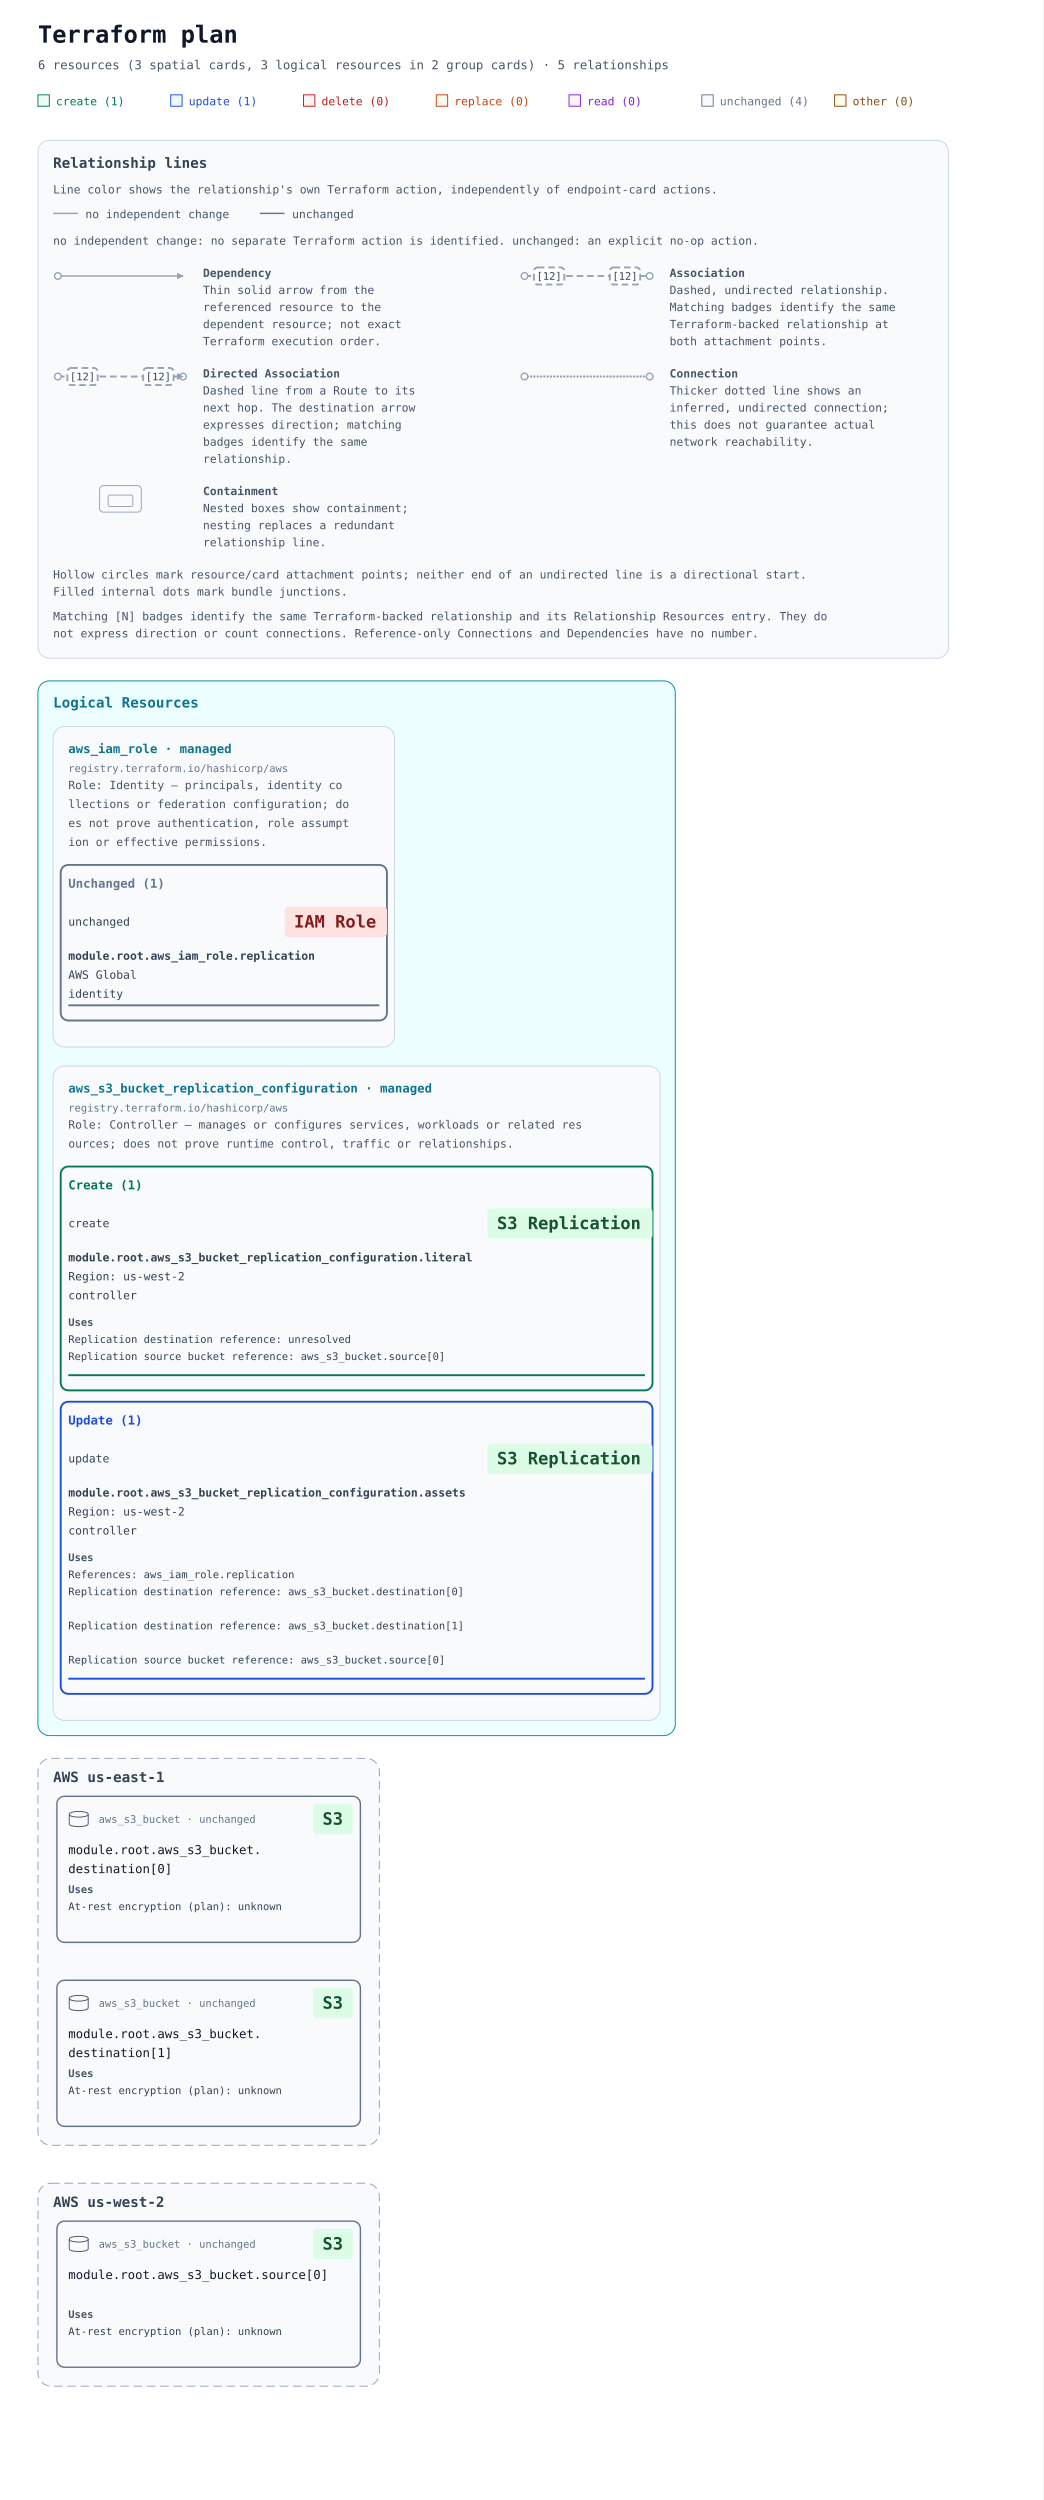
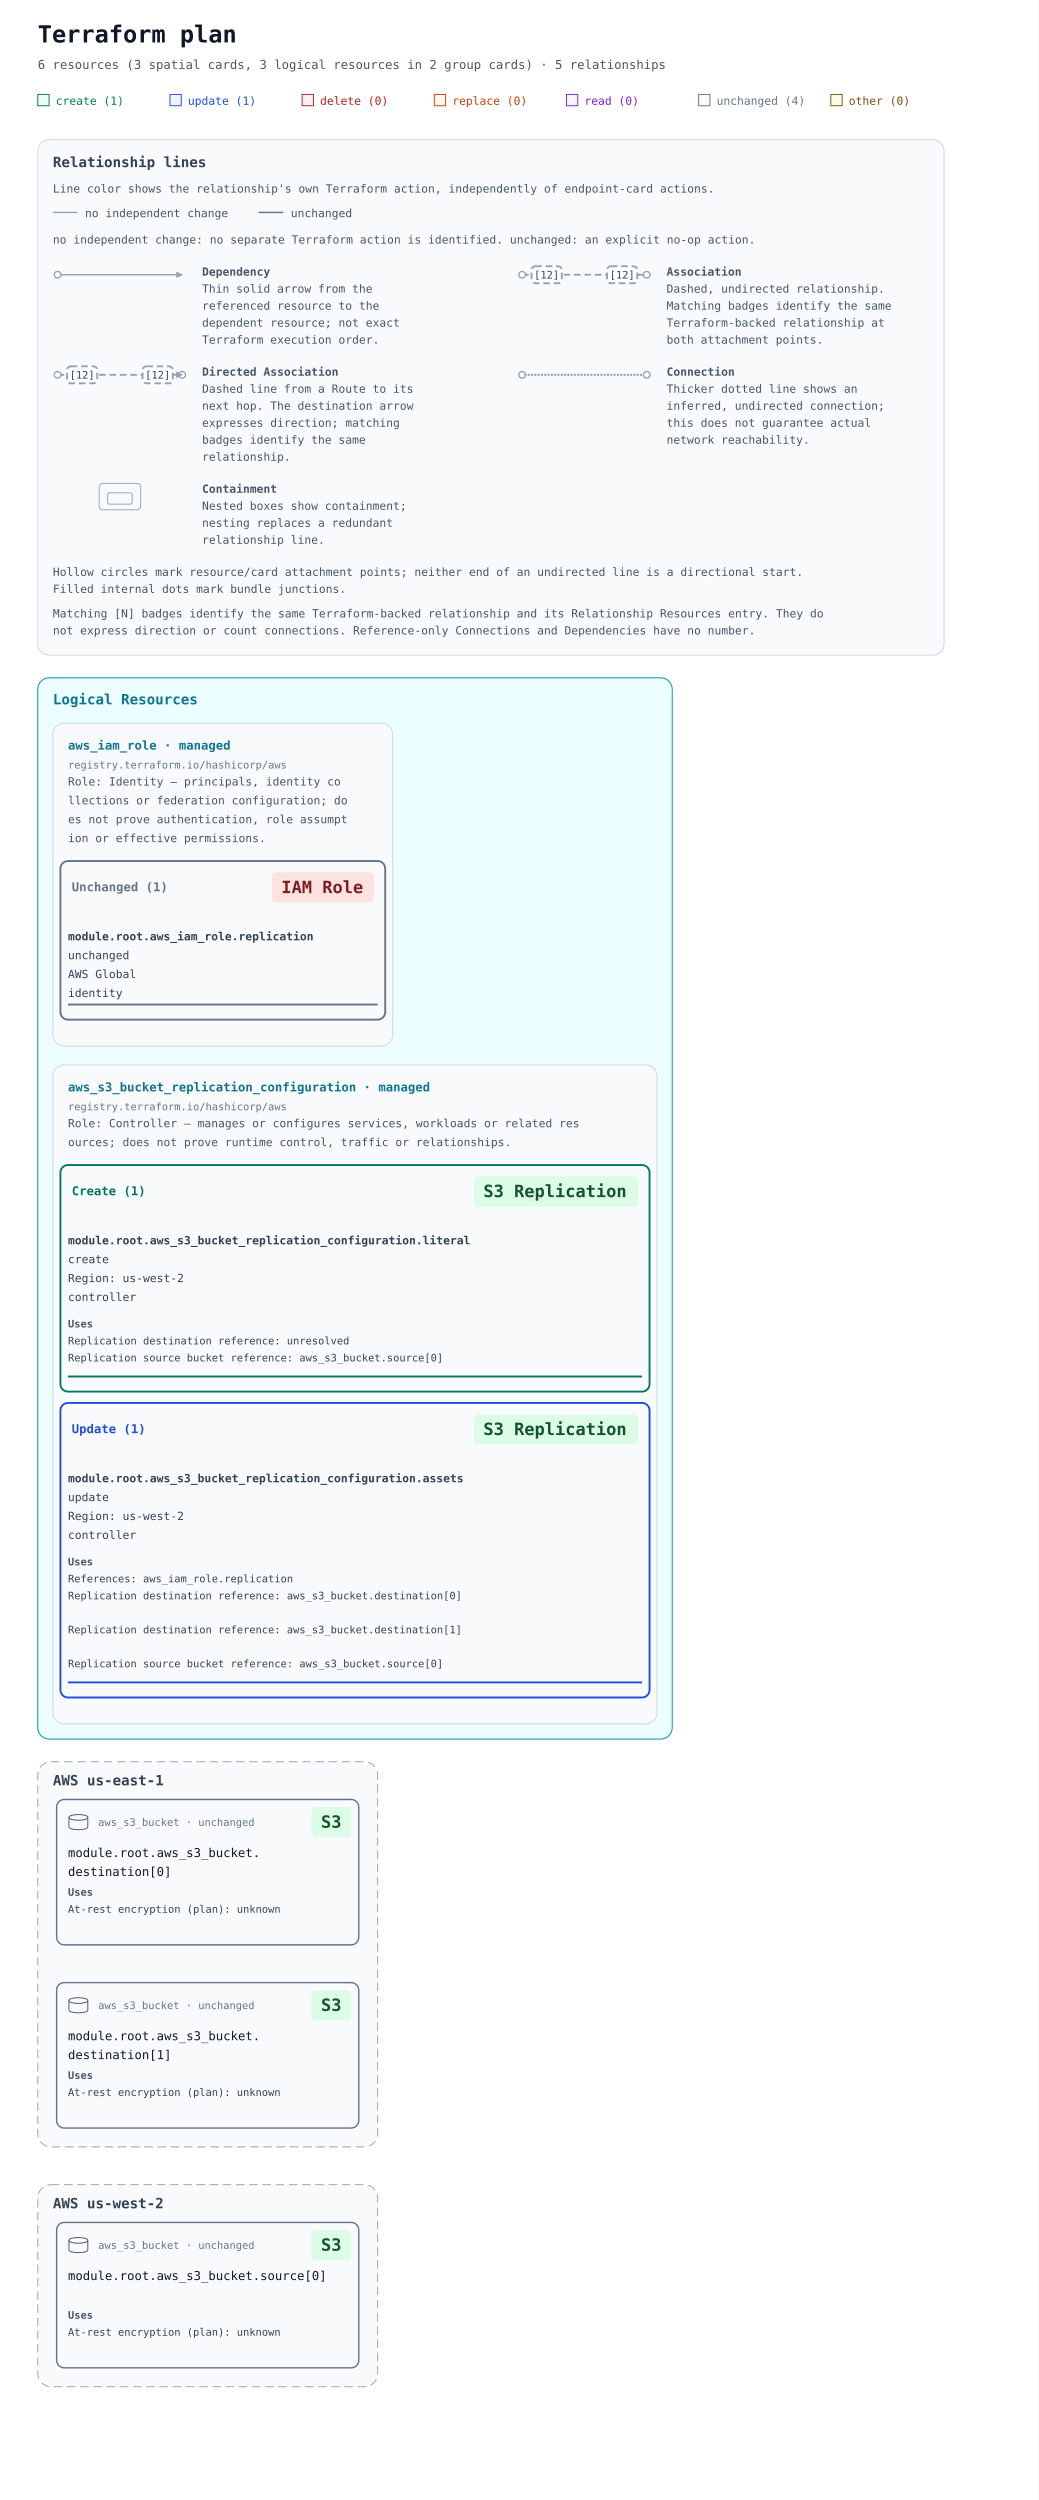
- <svg xmlns="http://www.w3.org/2000/svg" width="1100" height="2636" viewBox="0 0 1100 2636" role="img" aria-labelledby="title description">
+ <svg xmlns="http://www.w3.org/2000/svg" width="1100" height="2648" viewBox="0 0 1100 2648" role="img" aria-labelledby="title description">
  <defs>
    <marker id="arrow" viewBox="0 0 10 10" refX="9" refY="5" markerWidth="7" markerHeight="7" markerUnits="userSpaceOnUse" orient="auto-start-reverse">
      <path d="M 0 0 L 10 5 L 0 10 z" fill="#94a3b8" />
    </marker>
  </defs>
  <rect width="100%" height="100%" fill="#ffffff" />
  <g font-family="ui-monospace, SFMono-Regular, Consolas, monospace">
    <text x="40" y="45" font-size="25" font-weight="700" fill="#0f172a">Terraform plan</text>
    <text x="40" y="73" font-size="13" fill="#475569">6 resources (3 spatial cards, 3 logical resources in 2 group cards) · 5 relationships</text>
    <rect x="40" y="100" width="12" height="12" fill="#ecfdf5" stroke="#047857" />
    <text x="59" y="111" font-size="12" fill="#047857">create (1)</text>
    <rect x="180" y="100" width="12" height="12" fill="#eff6ff" stroke="#1d4ed8" />
    <text x="199" y="111" font-size="12" fill="#1d4ed8">update (1)</text>
    <rect x="320" y="100" width="12" height="12" fill="#fef2f2" stroke="#b91c1c" />
    <text x="339" y="111" font-size="12" fill="#b91c1c">delete (0)</text>
    <rect x="460" y="100" width="12" height="12" fill="#fff7ed" stroke="#c2410c" />
    <text x="479" y="111" font-size="12" fill="#c2410c">replace (0)</text>
    <rect x="600" y="100" width="12" height="12" fill="#faf5ff" stroke="#7e22ce" />
    <text x="619" y="111" font-size="12" fill="#7e22ce">read (0)</text>
    <rect x="740" y="100" width="12" height="12" fill="#f8fafc" stroke="#64748b" />
    <text x="759" y="111" font-size="12" fill="#64748b">unchanged (4)</text>
    <rect x="880" y="100" width="12" height="12" fill="#fefce8" stroke="#854d0e" />
    <text x="899" y="111" font-size="12" fill="#854d0e">other (0)</text>
    <g id="relationship-legend" font-size="12" fill="#475569" transform="translate(40 148)">
      <rect width="960" height="546" rx="12" fill="#f8fafc" stroke="#cbd5e1" />
      <text x="16" y="29" font-size="15" font-weight="700" fill="#334155">Relationship lines</text>
      <text x="16" y="56">Line color shows the relationship's own Terraform action, independently of endpoint-card actions.</text>
      <path data-legend-action="none" d="M 16 77 H 42" fill="none" stroke="#94a3b8" stroke-width="1.5" />
      <text x="50" y="82">no independent change</text>
      <path data-legend-action="unchanged" d="M 234 77 H 260" fill="none" stroke="#64748b" stroke-width="1.5" />
      <text x="268" y="82">unchanged</text>
      <text x="16" y="110">no independent change: no separate Terraform action is identified. unchanged: an explicit no-op action.</text>
      <g data-legend-entry="dependency" transform="translate(0 132)">
        <g data-legend-sample="dependency">
          <path data-legend-kind="dependency" data-directionality="directed" d="M 21 11 H 153" fill="none" stroke="#94a3b8" stroke-width="1.5" marker-end="url(#arrow)" />
          <circle data-legend-endpoint="source" cx="21" cy="11" r="3.5" fill="#ffffff" stroke="#94a3b8" stroke-width="1.5" />
        </g>
        <text x="174" y="12" font-weight="700">Dependency</text>
        <text x="174" y="30">Thin solid arrow from the</text>
        <text x="174" y="48">referenced resource to the</text>
        <text x="174" y="66">dependent resource; not exact</text>
        <text x="174" y="84">Terraform execution order.</text>
      </g>
      <g data-legend-entry="association" transform="translate(492 132)">
        <g data-legend-sample="association">
          <path data-legend-kind="association" data-directionality="undirected" d="M 21 11 H 153" fill="none" stroke="#94a3b8" stroke-width="2" stroke-dasharray="7 4" />
          <circle data-legend-endpoint="source" cx="21" cy="11" r="3.5" fill="#ffffff" stroke="#94a3b8" stroke-width="1.5" />
          <circle data-legend-endpoint="target" cx="153" cy="11" r="3.5" fill="#ffffff" stroke="#94a3b8" stroke-width="1.5" />
          <g data-legend-badge="source">
            <rect x="31" y="2" width="32" height="18" rx="4" fill="#ffffff" stroke="#94a3b8" stroke-width="2" stroke-dasharray="7 4" />
            <text x="47" y="15" text-anchor="middle" font-size="11" fill="#334155">[12]</text>
          </g>
          <g data-legend-badge="target">
            <rect x="111" y="2" width="32" height="18" rx="4" fill="#ffffff" stroke="#94a3b8" stroke-width="2" stroke-dasharray="7 4" />
            <text x="127" y="15" text-anchor="middle" font-size="11" fill="#334155">[12]</text>
          </g>
        </g>
        <text x="174" y="12" font-weight="700">Association</text>
        <text x="174" y="30">Dashed, undirected relationship.</text>
        <text x="174" y="48">Matching badges identify the same</text>
        <text x="174" y="66">Terraform-backed relationship at</text>
        <text x="174" y="84">both attachment points.</text>
      </g>
      <g data-legend-entry="directed-association" transform="translate(0 238)">
        <g data-legend-sample="directed-association">
          <path data-legend-kind="directed-association" data-directionality="directed" d="M 21 11 H 153" fill="none" stroke="#94a3b8" stroke-width="2" stroke-dasharray="7 4" marker-end="url(#arrow)" />
          <circle data-legend-endpoint="source" cx="21" cy="11" r="3.5" fill="#ffffff" stroke="#94a3b8" stroke-width="1.5" />
          <circle data-legend-endpoint="target" cx="153" cy="11" r="3.5" fill="#ffffff" stroke="#94a3b8" stroke-width="1.5" />
          <path data-legend-arrow="true" d="M 146.7 7.5 L 153.7 11 L 146.7 14.5 Z" fill="#94a3b8" />
          <g data-legend-badge="source">
            <rect x="31" y="2" width="32" height="18" rx="4" fill="#ffffff" stroke="#94a3b8" stroke-width="2" stroke-dasharray="7 4" />
            <text x="47" y="15" text-anchor="middle" font-size="11" fill="#334155">[12]</text>
          </g>
          <g data-legend-badge="target">
            <rect x="111" y="2" width="32" height="18" rx="4" fill="#ffffff" stroke="#94a3b8" stroke-width="2" stroke-dasharray="7 4" />
            <text x="127" y="15" text-anchor="middle" font-size="11" fill="#334155">[12]</text>
          </g>
        </g>
        <text x="174" y="12" font-weight="700">Directed Association</text>
        <text x="174" y="30">Dashed line from a Route to its</text>
        <text x="174" y="48">next hop. The destination arrow</text>
        <text x="174" y="66">expresses direction; matching</text>
        <text x="174" y="84">badges identify the same</text>
        <text x="174" y="102">relationship.</text>
      </g>
      <g data-legend-entry="connection" transform="translate(492 238)">
        <g data-legend-sample="connection">
          <path data-legend-kind="connection" data-directionality="undirected" d="M 21 11 H 153" fill="none" stroke="#94a3b8" stroke-width="2.5" stroke-dasharray="0 3.5" stroke-linecap="round" />
          <circle data-legend-endpoint="source" cx="21" cy="11" r="3.5" fill="#ffffff" stroke="#94a3b8" stroke-width="1.5" />
          <circle data-legend-endpoint="target" cx="153" cy="11" r="3.5" fill="#ffffff" stroke="#94a3b8" stroke-width="1.5" />
        </g>
        <text x="174" y="12" font-weight="700">Connection</text>
        <text x="174" y="30">Thicker dotted line shows an</text>
        <text x="174" y="48">inferred, undirected connection;</text>
        <text x="174" y="66">this does not guarantee actual</text>
        <text x="174" y="84">network reachability.</text>
      </g>
      <g data-legend-entry="containment" transform="translate(0 362)">
        <g data-legend-sample="containment">
          <g data-legend-kind="containment" fill="none" stroke="#94a3b8">
            <rect x="65" y="2" width="44" height="28" rx="4" />
            <rect x="74" y="12" width="26" height="12" rx="2" />
          </g>
        </g>
        <text x="174" y="12" font-weight="700">Containment</text>
        <text x="174" y="30">Nested boxes show containment;</text>
        <text x="174" y="48">nesting replaces a redundant</text>
        <text x="174" y="66">relationship line.</text>
      </g>
      <text x="16" y="462">Hollow circles mark resource/card attachment points; neither end of an undirected line is a directional start.</text>
      <text x="16" y="480">Filled internal dots mark bundle junctions.</text>
      <text x="16" y="506">Matching [N] badges identify the same Terraform-backed relationship and its Relationship Resources entry. They do</text>
      <text x="16" y="524">not express direction or count connections. Reference-only Connections and Dependencies have no number.</text>
    </g>
    <g transform="translate(0 558)">
      <g data-annotation-area="true">
        <g data-annotation-card="true" transform="translate(40 160)">
-           <rect width="672" height="1112" rx="12" fill="#f8fafc" stroke="#cbd5e1" />
+           <rect width="672" height="1124" rx="12" fill="#f8fafc" stroke="#cbd5e1" />
          <g data-annotation-section="Logical Resources">
-             <rect width="672" height="1112" rx="12" fill="#ecfeff" stroke="#0891b2" />
+             <rect width="672" height="1124" rx="12" fill="#ecfeff" stroke="#0891b2" />
            <text x="16" y="28" font-size="15" font-weight="700" fill="#0e7490">Logical Resources</text>
            <g data-annotation-card="true" transform="translate(16 48)">
-               <rect width="360" height="338" rx="12" fill="#f8fafc" stroke="#cbd5e1" />
+               <rect width="360" height="342" rx="12" fill="#f8fafc" stroke="#cbd5e1" />
              <g data-logical-group="true" data-provider-source="registry.terraform.io/hashicorp/aws" data-resource-type="aws_iam_role" data-mode="managed">
                <text x="16" y="28" font-size="13" font-weight="700" fill="#0e7490">aws_iam_role · managed</text>
                <text x="16" y="48" font-size="11" fill="#64748b">registry.terraform.io/hashicorp/aws</text>
                <text data-role-explanation="true" x="16" y="66" font-size="12" fill="#475569" xml:space="preserve">Role: Identity — principals, identity co</text>
                <text data-role-explanation="true" x="16" y="86" font-size="12" fill="#475569" xml:space="preserve">llections or federation configuration; do</text>
                <text data-role-explanation="true" x="16" y="106" font-size="12" fill="#475569" xml:space="preserve">es not prove authentication, role assumpt</text>
                <text data-role-explanation="true" x="16" y="126" font-size="12" fill="#475569" xml:space="preserve">ion or effective permissions.</text>
                <g data-action-section="unchanged">
-                   <rect x="8" y="146" width="344" height="164" rx="8" fill="none" stroke="#64748b" stroke-width="2" />
-                   <text x="16" y="170" font-size="13" font-weight="700" fill="#64748b">Unchanged (1)</text>
-                   <g id="resource-6177735f69616d5f726f6c652e7265706c69636174696f6e-current" data-architecture-id="terraform:6177735f69616d5f726f6c652e7265706c69636174696f6e-current" data-entity-kind="terraform" data-placement="logical" data-terraform-address="aws_iam_role.replication" data-qualified-address="module.root.aws_iam_role.replication" data-mode="managed" transform="translate(0 178)" data-role="identity">
-                     <text x="16" y="32" font-size="12" fill="#334155" xml:space="preserve">unchanged</text>
-                     <rect data-service-badge="true" data-service-category="iam" data-service-full-name="AWS Identity and Access Management" data-display-name="IAM Role" x="244" y="12" width="108" height="32" rx="4" fill="#fee2e2" />
-                     <text data-service-name="true" x="254" y="34" font-size="18" font-weight="700" fill="#7f1d1d" xml:space="preserve">IAM Role</text>
-                     <text x="16" y="68" font-size="12" fill="#334155" xml:space="preserve" font-weight="700">module.root.aws_iam_role.replication</text>
-                     <text x="16" y="88" font-size="12" fill="#334155" xml:space="preserve">AWS Global</text>
-                     <text x="16" y="108" font-size="12" fill="#334155" xml:space="preserve">identity</text>
-                     <line data-resource-underline="true" x1="16" y1="116" x2="344" y2="116" stroke="#64748b" stroke-width="2" />
+                   <rect x="8" y="146" width="344" height="168" rx="8" fill="none" stroke="#64748b" stroke-width="2" />
+                   <text data-action-heading="true" x="20" y="178" font-size="13" font-weight="700" fill="#64748b" xml:space="preserve">Unchanged (1)</text>
+                   <rect data-service-badge="true" data-service-category="iam" data-service-full-name="AWS Identity and Access Management" data-display-name="IAM Role" x="232" y="158" width="108" height="32" rx="4" fill="#fee2e2" />
+                   <text data-service-name="true" x="242" y="180" font-size="18" font-weight="700" fill="#7f1d1d" xml:space="preserve">IAM Role</text>
+                   <g id="resource-6177735f69616d5f726f6c652e7265706c69636174696f6e-current" data-architecture-id="terraform:6177735f69616d5f726f6c652e7265706c69636174696f6e-current" data-entity-kind="terraform" data-placement="logical" data-terraform-address="aws_iam_role.replication" data-qualified-address="module.root.aws_iam_role.replication" data-mode="managed" transform="translate(0 202)" data-role="identity">
+                     <text x="16" y="28" font-size="12" fill="#334155" xml:space="preserve" font-weight="700">module.root.aws_iam_role.replication</text>
+                     <text x="16" y="48" font-size="12" fill="#334155" xml:space="preserve">unchanged</text>
+                     <text x="16" y="68" font-size="12" fill="#334155" xml:space="preserve">AWS Global</text>
+                     <text x="16" y="88" font-size="12" fill="#334155" xml:space="preserve">identity</text>
+                     <line data-resource-underline="true" x1="16" y1="96" x2="344" y2="96" stroke="#64748b" stroke-width="2" />
                  </g>
                </g>
              </g>
            </g>
-             <g data-annotation-card="true" transform="translate(16 406)">
-               <rect width="640" height="690" rx="12" fill="#f8fafc" stroke="#cbd5e1" />
+             <g data-annotation-card="true" transform="translate(16 410)">
+               <rect width="640" height="698" rx="12" fill="#f8fafc" stroke="#cbd5e1" />
              <g data-logical-group="true" data-provider-source="registry.terraform.io/hashicorp/aws" data-resource-type="aws_s3_bucket_replication_configuration" data-mode="managed">
                <text x="16" y="28" font-size="13" font-weight="700" fill="#0e7490">aws_s3_bucket_replication_configuration · managed</text>
                <text x="16" y="48" font-size="11" fill="#64748b">registry.terraform.io/hashicorp/aws</text>
                <text data-role-explanation="true" x="16" y="66" font-size="12" fill="#475569" xml:space="preserve">Role: Controller — manages or configures services, workloads or related res</text>
                <text data-role-explanation="true" x="16" y="86" font-size="12" fill="#475569" xml:space="preserve">ources; does not prove runtime control, traffic or relationships.</text>
                <g data-action-section="create">
-                   <rect x="8" y="106" width="624" height="236" rx="8" fill="none" stroke="#047857" stroke-width="2" />
-                   <text x="16" y="130" font-size="13" font-weight="700" fill="#047857">Create (1)</text>
-                   <g id="resource-6177735f73335f6275636b65745f7265706c69636174696f6e5f636f6e66696775726174696f6e2e6c69746572616c-current" data-architecture-id="terraform:6177735f73335f6275636b65745f7265706c69636174696f6e5f636f6e66696775726174696f6e2e6c69746572616c-current" data-entity-kind="terraform" data-placement="logical" data-terraform-address="aws_s3_bucket_replication_configuration.literal" data-qualified-address="module.root.aws_s3_bucket_replication_configuration.literal" data-mode="managed" transform="translate(0 138)" data-role="controller">
-                     <text x="16" y="32" font-size="12" fill="#334155" xml:space="preserve">create</text>
-                     <rect data-service-badge="true" data-service-category="storage" data-service-full-name="Amazon S3" data-display-name="S3 Replication" x="458" y="12" width="174" height="32" rx="4" fill="#dcfce7" />
-                     <text data-service-name="true" x="468" y="34" font-size="18" font-weight="700" fill="#14532d" xml:space="preserve">S3 Replication</text>
-                     <text x="16" y="68" font-size="12" fill="#334155" xml:space="preserve" font-weight="700">module.root.aws_s3_bucket_replication_configuration.literal</text>
-                     <text x="16" y="88" font-size="12" fill="#334155" xml:space="preserve">Region: us-west-2</text>
-                     <text x="16" y="108" font-size="12" fill="#334155" xml:space="preserve">controller</text>
+                   <rect x="8" y="106" width="624" height="240" rx="8" fill="none" stroke="#047857" stroke-width="2" />
+                   <text data-action-heading="true" x="20" y="138" font-size="13" font-weight="700" fill="#047857" xml:space="preserve">Create (1)</text>
+                   <rect data-service-badge="true" data-service-category="storage" data-service-full-name="Amazon S3" data-display-name="S3 Replication" x="446" y="118" width="174" height="32" rx="4" fill="#dcfce7" />
+                   <text data-service-name="true" x="456" y="140" font-size="18" font-weight="700" fill="#14532d" xml:space="preserve">S3 Replication</text>
+                   <g id="resource-6177735f73335f6275636b65745f7265706c69636174696f6e5f636f6e66696775726174696f6e2e6c69746572616c-current" data-architecture-id="terraform:6177735f73335f6275636b65745f7265706c69636174696f6e5f636f6e66696775726174696f6e2e6c69746572616c-current" data-entity-kind="terraform" data-placement="logical" data-terraform-address="aws_s3_bucket_replication_configuration.literal" data-qualified-address="module.root.aws_s3_bucket_replication_configuration.literal" data-mode="managed" transform="translate(0 162)" data-role="controller">
+                     <text x="16" y="28" font-size="12" fill="#334155" xml:space="preserve" font-weight="700">module.root.aws_s3_bucket_replication_configuration.literal</text>
+                     <text x="16" y="48" font-size="12" fill="#334155" xml:space="preserve">create</text>
+                     <text x="16" y="68" font-size="12" fill="#334155" xml:space="preserve">Region: us-west-2</text>
+                     <text x="16" y="88" font-size="12" fill="#334155" xml:space="preserve">controller</text>
                    <g data-resource-references="true">
-                       <text x="16" y="136" font-size="11" font-weight="700" fill="#475569">Uses</text>
+                       <text x="16" y="116" font-size="11" font-weight="700" fill="#475569">Uses</text>
                      <g data-reference-status="unresolved">
-                         <text x="16" y="154" font-size="11" fill="#334155" xml:space="preserve">Replication destination reference: unresolved</text>
+                         <text x="16" y="134" font-size="11" fill="#334155" xml:space="preserve">Replication destination reference: unresolved</text>
                      </g>
                      <a href="#resource-6177735f73335f6275636b65742e736f757263655b305d-current" data-reference-attribute="bucket">
-                         <text x="16" y="172" font-size="11" fill="#334155" xml:space="preserve">Replication source bucket reference: aws_s3_bucket.source[0]</text>
+                         <text x="16" y="152" font-size="11" fill="#334155" xml:space="preserve">Replication source bucket reference: aws_s3_bucket.source[0]</text>
                      </a>
                    </g>
-                     <line data-resource-underline="true" x1="16" y1="188" x2="624" y2="188" stroke="#047857" stroke-width="2" />
+                     <line data-resource-underline="true" x1="16" y1="168" x2="624" y2="168" stroke="#047857" stroke-width="2" />
                  </g>
                </g>
                <g data-action-section="update">
-                   <rect x="8" y="354" width="624" height="308" rx="8" fill="none" stroke="#1d4ed8" stroke-width="2" />
-                   <text x="16" y="378" font-size="13" font-weight="700" fill="#1d4ed8">Update (1)</text>
-                   <g id="resource-6177735f73335f6275636b65745f7265706c69636174696f6e5f636f6e66696775726174696f6e2e617373657473-current" data-architecture-id="terraform:6177735f73335f6275636b65745f7265706c69636174696f6e5f636f6e66696775726174696f6e2e617373657473-current" data-entity-kind="terraform" data-placement="logical" data-terraform-address="aws_s3_bucket_replication_configuration.assets" data-qualified-address="module.root.aws_s3_bucket_replication_configuration.assets" data-mode="managed" transform="translate(0 386)" data-role="controller">
-                     <text x="16" y="32" font-size="12" fill="#334155" xml:space="preserve">update</text>
-                     <rect data-service-badge="true" data-service-category="storage" data-service-full-name="Amazon S3" data-display-name="S3 Replication" x="458" y="12" width="174" height="32" rx="4" fill="#dcfce7" />
-                     <text data-service-name="true" x="468" y="34" font-size="18" font-weight="700" fill="#14532d" xml:space="preserve">S3 Replication</text>
-                     <text x="16" y="68" font-size="12" fill="#334155" xml:space="preserve" font-weight="700">module.root.aws_s3_bucket_replication_configuration.assets</text>
-                     <text x="16" y="88" font-size="12" fill="#334155" xml:space="preserve">Region: us-west-2</text>
-                     <text x="16" y="108" font-size="12" fill="#334155" xml:space="preserve">controller</text>
+                   <rect x="8" y="358" width="624" height="312" rx="8" fill="none" stroke="#1d4ed8" stroke-width="2" />
+                   <text data-action-heading="true" x="20" y="390" font-size="13" font-weight="700" fill="#1d4ed8" xml:space="preserve">Update (1)</text>
+                   <rect data-service-badge="true" data-service-category="storage" data-service-full-name="Amazon S3" data-display-name="S3 Replication" x="446" y="370" width="174" height="32" rx="4" fill="#dcfce7" />
+                   <text data-service-name="true" x="456" y="392" font-size="18" font-weight="700" fill="#14532d" xml:space="preserve">S3 Replication</text>
+                   <g id="resource-6177735f73335f6275636b65745f7265706c69636174696f6e5f636f6e66696775726174696f6e2e617373657473-current" data-architecture-id="terraform:6177735f73335f6275636b65745f7265706c69636174696f6e5f636f6e66696775726174696f6e2e617373657473-current" data-entity-kind="terraform" data-placement="logical" data-terraform-address="aws_s3_bucket_replication_configuration.assets" data-qualified-address="module.root.aws_s3_bucket_replication_configuration.assets" data-mode="managed" transform="translate(0 414)" data-role="controller">
+                     <text x="16" y="28" font-size="12" fill="#334155" xml:space="preserve" font-weight="700">module.root.aws_s3_bucket_replication_configuration.assets</text>
+                     <text x="16" y="48" font-size="12" fill="#334155" xml:space="preserve">update</text>
+                     <text x="16" y="68" font-size="12" fill="#334155" xml:space="preserve">Region: us-west-2</text>
+                     <text x="16" y="88" font-size="12" fill="#334155" xml:space="preserve">controller</text>
                    <g data-resource-references="true">
-                       <text x="16" y="136" font-size="11" font-weight="700" fill="#475569">Uses</text>
+                       <text x="16" y="116" font-size="11" font-weight="700" fill="#475569">Uses</text>
                      <a href="#resource-6177735f69616d5f726f6c652e7265706c69636174696f6e-current" data-reference-attribute="role">
-                         <text x="16" y="154" font-size="11" fill="#334155" xml:space="preserve">References: aws_iam_role.replication</text>
+                         <text x="16" y="134" font-size="11" fill="#334155" xml:space="preserve">References: aws_iam_role.replication</text>
                      </a>
                      <a href="#resource-6177735f73335f6275636b65742e64657374696e6174696f6e5b305d-current" data-reference-attribute="rule.0.destination.0.bucket">
-                         <text x="16" y="172" font-size="11" fill="#334155" xml:space="preserve">Replication destination reference: aws_s3_bucket.destination[0]</text>
+                         <text x="16" y="152" font-size="11" fill="#334155" xml:space="preserve">Replication destination reference: aws_s3_bucket.destination[0]</text>
                      </a>
                      <a href="#resource-6177735f73335f6275636b65742e64657374696e6174696f6e5b315d-current" data-reference-attribute="rule.1.destination.0.bucket">
-                         <text x="16" y="208" font-size="11" fill="#334155" xml:space="preserve">Replication destination reference: aws_s3_bucket.destination[1]</text>
+                         <text x="16" y="188" font-size="11" fill="#334155" xml:space="preserve">Replication destination reference: aws_s3_bucket.destination[1]</text>
                      </a>
                      <a href="#resource-6177735f73335f6275636b65742e736f757263655b305d-current" data-reference-attribute="bucket">
-                         <text x="16" y="244" font-size="11" fill="#334155" xml:space="preserve">Replication source bucket reference: aws_s3_bucket.source[0]</text>
+                         <text x="16" y="224" font-size="11" fill="#334155" xml:space="preserve">Replication source bucket reference: aws_s3_bucket.source[0]</text>
                      </a>
                    </g>
-                     <line data-resource-underline="true" x1="16" y1="260" x2="624" y2="260" stroke="#1d4ed8" stroke-width="2" />
+                     <line data-resource-underline="true" x1="16" y1="240" x2="624" y2="240" stroke="#1d4ed8" stroke-width="2" />
                  </g>
                </g>
              </g>
            </g>
          </g>
        </g>
      </g>
-       <g data-architecture="true" transform="translate(0 1136)">
+       <g data-architecture="true" transform="translate(0 1148)">
        <g data-deployment-scope="true" data-scope-provider="AWS" data-region="us-east-1">
          <rect x="40" y="160" width="360" height="408" rx="14" fill="#f8fafc" stroke="#94a3b8" stroke-dasharray="9 5" />
          <text x="56" y="185" font-size="15" font-weight="700" fill="#334155">AWS us-east-1</text>
        </g>
        <g data-deployment-scope="true" data-scope-provider="AWS" data-region="us-west-2">
          <rect x="40" y="608" width="360" height="214" rx="14" fill="#f8fafc" stroke="#94a3b8" stroke-dasharray="9 5" />
          <text x="56" y="633" font-size="15" font-weight="700" fill="#334155">AWS us-west-2</text>
        </g>
        <g data-edge-kind="dependency" data-source="resource-6177735f69616d5f726f6c652e7265706c69636174696f6e-current" data-target="resource-6177735f73335f6275636b65745f7265706c69636174696f6e5f636f6e66696775726174696f6e2e617373657473-current" />
        <g data-edge-kind="dependency" data-source="resource-6177735f73335f6275636b65742e64657374696e6174696f6e5b305d-current" data-target="resource-6177735f73335f6275636b65745f7265706c69636174696f6e5f636f6e66696775726174696f6e2e617373657473-current" />
        <g data-edge-kind="dependency" data-source="resource-6177735f73335f6275636b65742e64657374696e6174696f6e5b315d-current" data-target="resource-6177735f73335f6275636b65745f7265706c69636174696f6e5f636f6e66696775726174696f6e2e617373657473-current" />
        <g data-edge-kind="dependency" data-source="resource-6177735f73335f6275636b65742e736f757263655b305d-current" data-target="resource-6177735f73335f6275636b65745f7265706c69636174696f6e5f636f6e66696775726174696f6e2e617373657473-current" />
        <g data-edge-kind="dependency" data-source="resource-6177735f73335f6275636b65742e736f757263655b305d-current" data-target="resource-6177735f73335f6275636b65745f7265706c69636174696f6e5f636f6e66696775726174696f6e2e6c69746572616c-current" />
        <g id="resource-6177735f73335f6275636b65742e64657374696e6174696f6e5b305d-current" data-architecture-id="terraform:6177735f73335f6275636b65742e64657374696e6174696f6e5b305d-current" data-qualified-address="module.root.aws_s3_bucket.destination[0]" data-terraform-address="aws_s3_bucket.destination[0]">
          <rect x="60" y="200" width="320" height="154" rx="8" fill="#f8fafc" stroke="#64748b" stroke-width="1.5" data-mode="managed" />
          <text x="104" y="228" font-size="11" fill="#64748b">aws_s3_bucket · unchanged</text>
          <rect data-service-badge="true" data-service-category="storage" data-service-full-name="Amazon S3" data-display-name="S3" x="330" y="208" width="42" height="32" rx="4" fill="#dcfce7" />
          <text data-service-name="true" x="340" y="230" font-size="18" font-weight="700" fill="#14532d" xml:space="preserve">S3</text>
          <g data-role-shape="data-store" transform="translate(72 215)" role="img" aria-label="Visual role: data-store" pointer-events="none" fill="#f8fafc" stroke="#475569" stroke-width="1">
            <path d="M1 4 C1 0 21 0 21 4 V14 C21 18 1 18 1 14 Z" />
            <path d="M1 4 C1 8 21 8 21 4" fill="none" />
          </g>
          <text x="72" y="261" font-size="13" fill="#0f172a" xml:space="preserve">module.root.aws_s3_bucket.</text>
          <text x="72" y="281" font-size="13" fill="#0f172a" xml:space="preserve">destination[0]</text>
          <g data-resource-references="true">
            <text x="72" y="302" font-size="11" font-weight="700" fill="#475569">Uses</text>
            <g>
              <text x="72" y="320" font-size="11" fill="#334155" xml:space="preserve">At-rest encryption (plan): unknown</text>
            </g>
          </g>
        </g>
        <g id="resource-6177735f73335f6275636b65742e64657374696e6174696f6e5b315d-current" data-architecture-id="terraform:6177735f73335f6275636b65742e64657374696e6174696f6e5b315d-current" data-qualified-address="module.root.aws_s3_bucket.destination[1]" data-terraform-address="aws_s3_bucket.destination[1]">
          <rect x="60" y="394" width="320" height="154" rx="8" fill="#f8fafc" stroke="#64748b" stroke-width="1.5" data-mode="managed" />
          <text x="104" y="422" font-size="11" fill="#64748b">aws_s3_bucket · unchanged</text>
          <rect data-service-badge="true" data-service-category="storage" data-service-full-name="Amazon S3" data-display-name="S3" x="330" y="402" width="42" height="32" rx="4" fill="#dcfce7" />
          <text data-service-name="true" x="340" y="424" font-size="18" font-weight="700" fill="#14532d" xml:space="preserve">S3</text>
          <g data-role-shape="data-store" transform="translate(72 409)" role="img" aria-label="Visual role: data-store" pointer-events="none" fill="#f8fafc" stroke="#475569" stroke-width="1">
            <path d="M1 4 C1 0 21 0 21 4 V14 C21 18 1 18 1 14 Z" />
            <path d="M1 4 C1 8 21 8 21 4" fill="none" />
          </g>
          <text x="72" y="455" font-size="13" fill="#0f172a" xml:space="preserve">module.root.aws_s3_bucket.</text>
          <text x="72" y="475" font-size="13" fill="#0f172a" xml:space="preserve">destination[1]</text>
          <g data-resource-references="true">
            <text x="72" y="496" font-size="11" font-weight="700" fill="#475569">Uses</text>
            <g>
              <text x="72" y="514" font-size="11" fill="#334155" xml:space="preserve">At-rest encryption (plan): unknown</text>
            </g>
          </g>
        </g>
        <g id="resource-6177735f73335f6275636b65742e736f757263655b305d-current" data-architecture-id="terraform:6177735f73335f6275636b65742e736f757263655b305d-current" data-qualified-address="module.root.aws_s3_bucket.source[0]" data-terraform-address="aws_s3_bucket.source[0]">
          <rect x="60" y="648" width="320" height="154" rx="8" fill="#f8fafc" stroke="#64748b" stroke-width="1.5" data-mode="managed" />
          <text x="104" y="676" font-size="11" fill="#64748b">aws_s3_bucket · unchanged</text>
          <rect data-service-badge="true" data-service-category="storage" data-service-full-name="Amazon S3" data-display-name="S3" x="330" y="656" width="42" height="32" rx="4" fill="#dcfce7" />
          <text data-service-name="true" x="340" y="678" font-size="18" font-weight="700" fill="#14532d" xml:space="preserve">S3</text>
          <g data-role-shape="data-store" transform="translate(72 663)" role="img" aria-label="Visual role: data-store" pointer-events="none" fill="#f8fafc" stroke="#475569" stroke-width="1">
            <path d="M1 4 C1 0 21 0 21 4 V14 C21 18 1 18 1 14 Z" />
            <path d="M1 4 C1 8 21 8 21 4" fill="none" />
          </g>
          <text x="72" y="709" font-size="13" fill="#0f172a" xml:space="preserve">module.root.aws_s3_bucket.source[0]</text>
          <g data-resource-references="true">
            <text x="72" y="750" font-size="11" font-weight="700" fill="#475569">Uses</text>
            <g>
              <text x="72" y="768" font-size="11" fill="#334155" xml:space="preserve">At-rest encryption (plan): unknown</text>
            </g>
          </g>
        </g>
      </g>
    </g>
  </g>
</svg>
